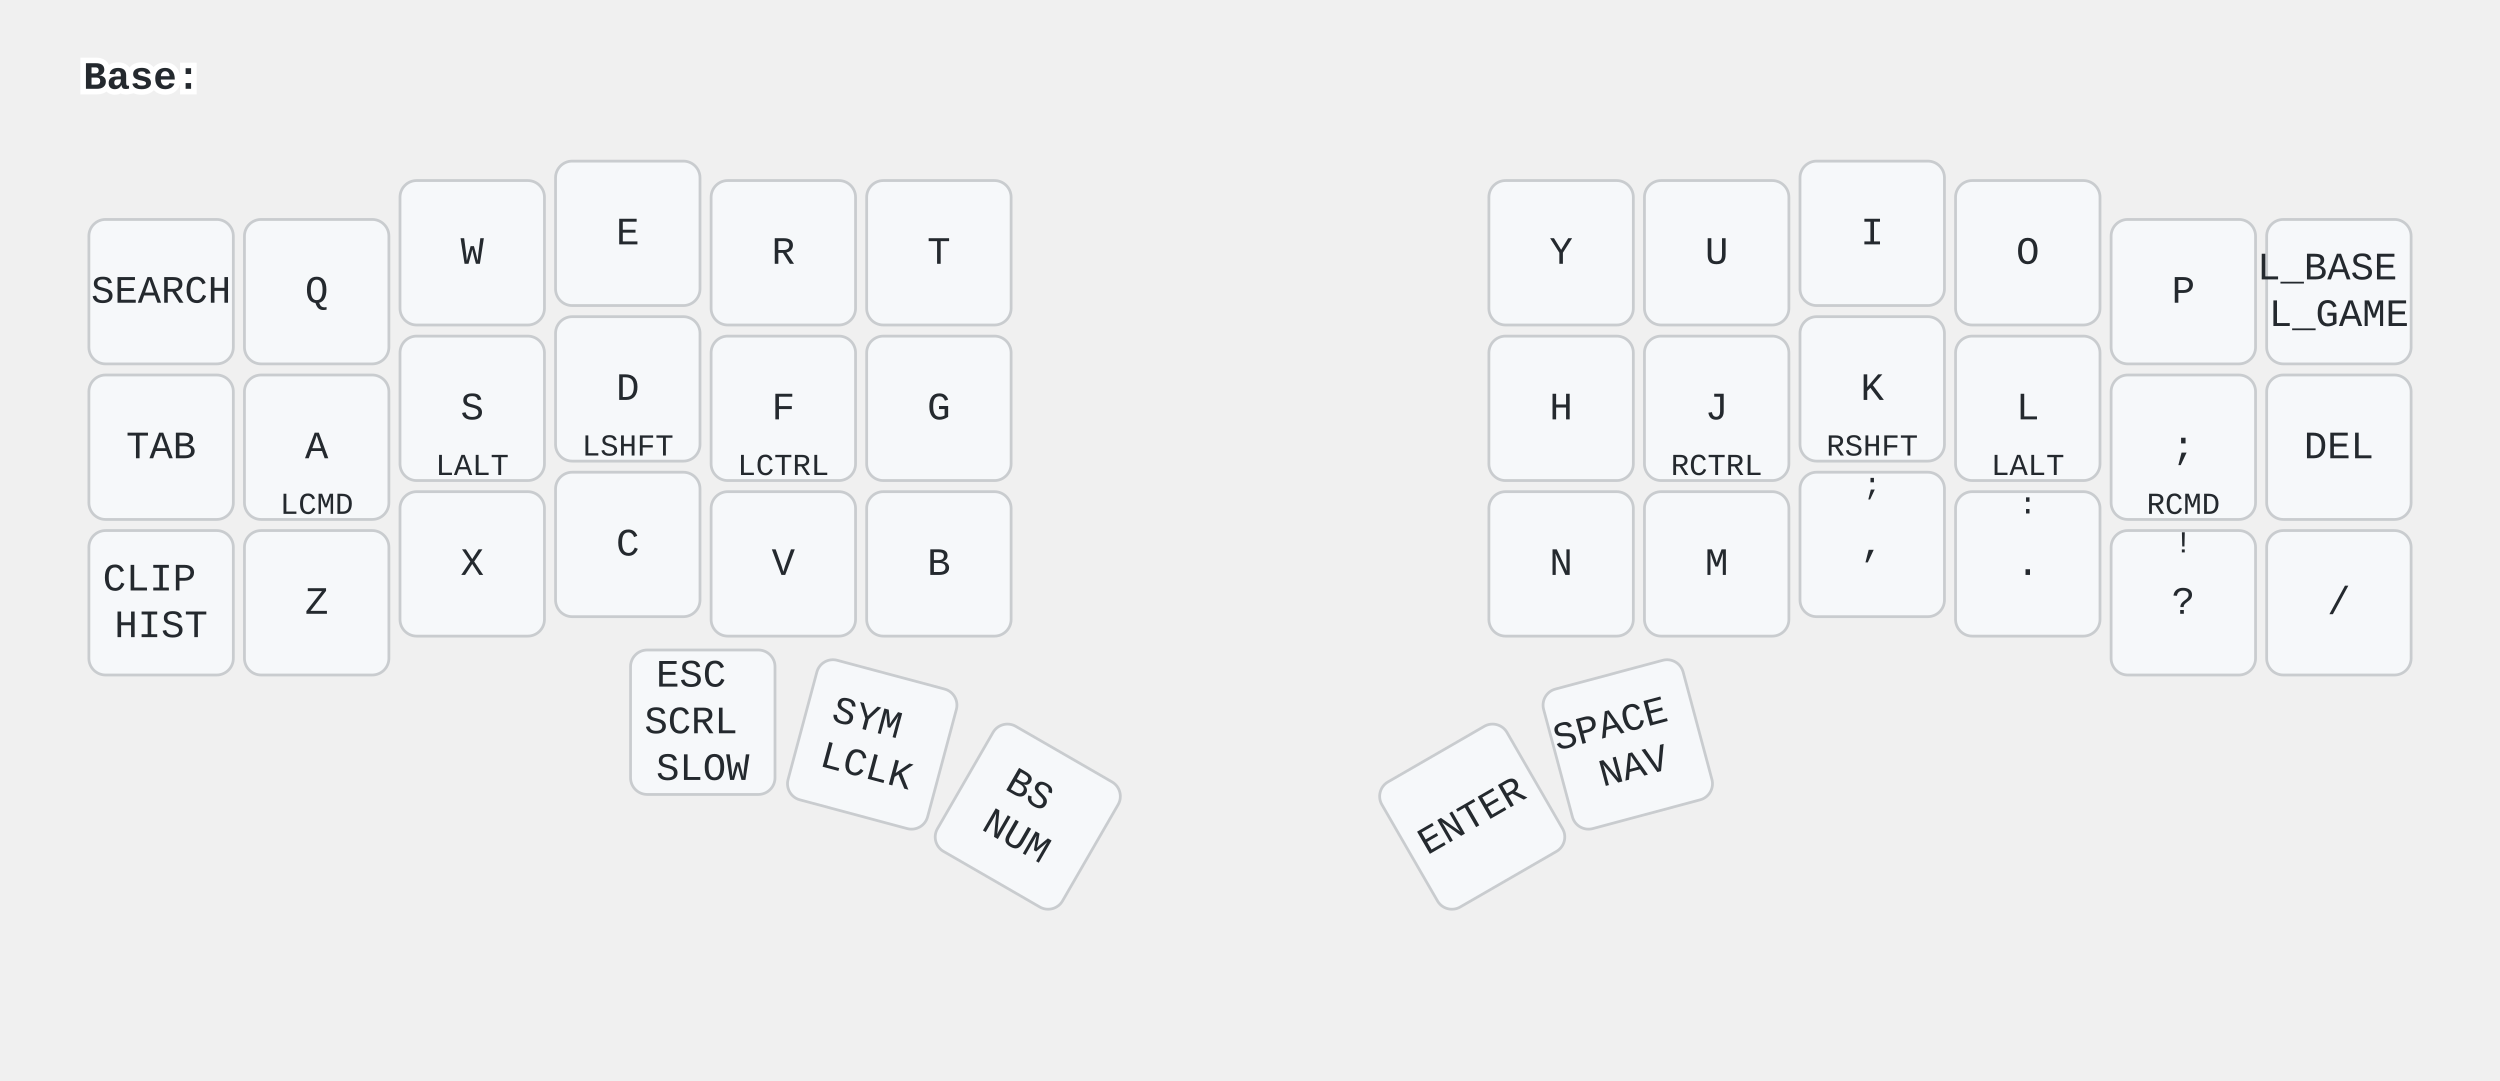
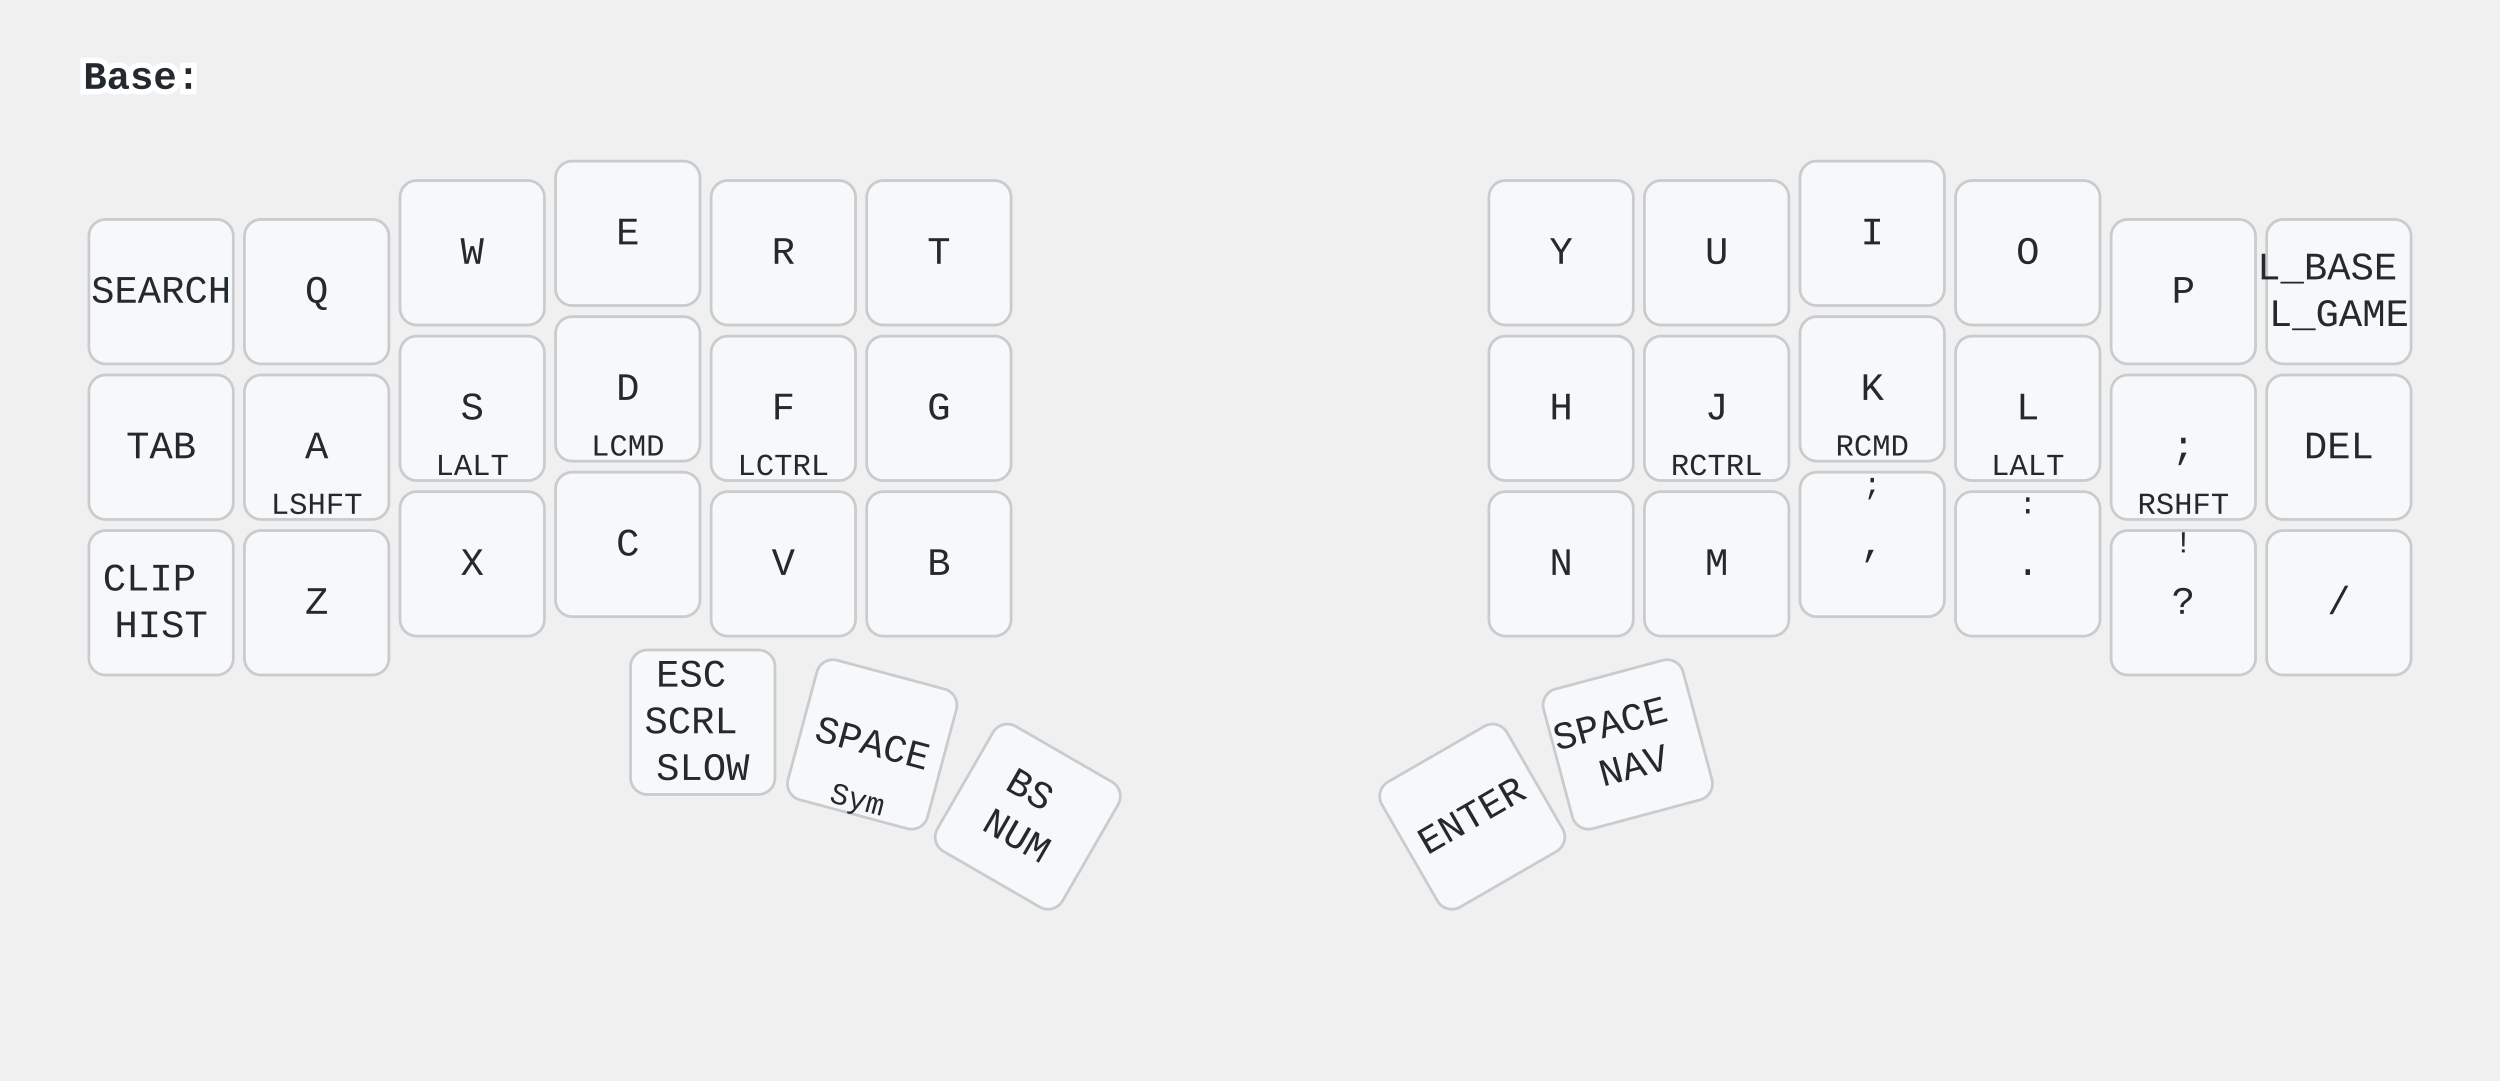
<svg xmlns="http://www.w3.org/2000/svg" width="900" height="389" viewBox="0 0 900 389" class="keymap">
  <style>/* inherit to force styles through use tags */
svg path {
    fill: inherit;
}

/* font and background color specifications */
svg.keymap {
    font-family: SFMono-Regular,Consolas,Liberation Mono,Menlo,monospace;
    font-size: 14px;
    font-kerning: normal;
    text-rendering: optimizeLegibility;
    fill: #24292e;
}

/* default key styling */
rect.key {
    fill: #f6f8fa;
}

rect.key, rect.combo {
    stroke: #c9cccf;
    stroke-width: 1;
}

/* default key side styling, only used is draw_key_sides is set */
rect.side {
    filter: brightness(90%);
}

/* color accent for combo boxes */
rect.combo, rect.combo-separate {
    fill: #cdf;
}

/* color accent for held keys */
rect.held, rect.combo.held {
    fill: #fdd;
}

/* color accent for ghost (optional) keys */
rect.ghost, rect.combo.ghost {
    stroke-dasharray: 4, 4;
    stroke-width: 2;
}

text {
    text-anchor: middle;
    dominant-baseline: middle;
}

/* styling for layer labels */
text.label {
    font-weight: bold;
    text-anchor: start;
    stroke: white;
    stroke-width: 4;
    paint-order: stroke;
}

/* styling for optional footer */
text.footer {
    text-anchor: end;
    dominant-baseline: auto;
    stroke: white;
    stroke-width: 4;
    paint-order: stroke;
}

/* styling for combo tap, and key non-tap label text */
text.combo, text.hold, text.shifted, text.left, text.right {
    font-size: 11px;
}

text.hold {
    text-anchor: middle;
    dominant-baseline: auto;
}

text.shifted {
    text-anchor: middle;
    dominant-baseline: hanging;
}

text.left {
    text-anchor: start;
}

text.right {
    text-anchor: end;
}

text.layer-activator {
    text-decoration: underline;
}

/* styling for hold/shifted label text in combo box */
text.combo.hold, text.combo.shifted, text.combo.left, text.combo.right {
    font-size: 8px;
}

/* lighter symbol for transparent keys */
text.trans {
    fill: #7b7e81;
}

/* styling for combo dendrons */
path.combo {
    stroke-width: 1;
    stroke: gray;
    fill: none;
}

/* Start Tabler Icons Cleanup */
/* cannot use height/width with glyphs */
.icon-tabler &gt; path {
    fill: inherit;
    stroke: inherit;
    stroke-width: 2;
}
/* hide tabler's default box */
.icon-tabler &gt; path[stroke="none"][fill="none"] {
    visibility: hidden;
}
/* End Tabler Icons Cleanup */

@media (prefers-color-scheme: dark) {
svg.keymap { fill: #d1d6db; }
rect.key { fill: #3f4750; }
rect.key, rect.combo { stroke: #60666c; }
rect.combo, rect.combo-separate { fill: #1f3d7a; }
rect.held, rect.combo.held { fill: #854747; }
text.label, text.footer { stroke: black; }
text.trans { fill: #7e8184; }
path.combo { stroke: #7f7f7f; }

}</style>
  <g transform="translate(30, 0)" class="layer-Base">
    <text x="0" y="28" class="label" id="Base">Base:</text>
    <g transform="translate(0, 56)">
      <g transform="translate(28, 49)" class="key keypos-0">
        <rect rx="6" ry="6" x="-26" y="-26" width="52" height="52" class="key" />
        <text x="0" y="0" class="key tap">SEARCH</text>
      </g>
      <g transform="translate(84, 49)" class="key keypos-1">
        <rect rx="6" ry="6" x="-26" y="-26" width="52" height="52" class="key" />
        <text x="0" y="0" class="key tap">Q</text>
      </g>
      <g transform="translate(140, 35)" class="key keypos-2">
        <rect rx="6" ry="6" x="-26" y="-26" width="52" height="52" class="key" />
        <text x="0" y="0" class="key tap">W</text>
      </g>
      <g transform="translate(196, 28)" class="key keypos-3">
        <rect rx="6" ry="6" x="-26" y="-26" width="52" height="52" class="key" />
        <text x="0" y="0" class="key tap">E</text>
      </g>
      <g transform="translate(252, 35)" class="key keypos-4">
        <rect rx="6" ry="6" x="-26" y="-26" width="52" height="52" class="key" />
        <text x="0" y="0" class="key tap">R</text>
      </g>
      <g transform="translate(308, 35)" class="key keypos-5">
        <rect rx="6" ry="6" x="-26" y="-26" width="52" height="52" class="key" />
        <text x="0" y="0" class="key tap">T</text>
      </g>
      <g transform="translate(532, 35)" class="key keypos-6">
        <rect rx="6" ry="6" x="-26" y="-26" width="52" height="52" class="key" />
        <text x="0" y="0" class="key tap">Y</text>
      </g>
      <g transform="translate(588, 35)" class="key keypos-7">
        <rect rx="6" ry="6" x="-26" y="-26" width="52" height="52" class="key" />
        <text x="0" y="0" class="key tap">U</text>
      </g>
      <g transform="translate(644, 28)" class="key keypos-8">
        <rect rx="6" ry="6" x="-26" y="-26" width="52" height="52" class="key" />
        <text x="0" y="0" class="key tap">I</text>
      </g>
      <g transform="translate(700, 35)" class="key keypos-9">
        <rect rx="6" ry="6" x="-26" y="-26" width="52" height="52" class="key" />
        <text x="0" y="0" class="key tap">O</text>
      </g>
      <g transform="translate(756, 49)" class="key keypos-10">
        <rect rx="6" ry="6" x="-26" y="-26" width="52" height="52" class="key" />
        <text x="0" y="0" class="key tap">P</text>
      </g>
      <g transform="translate(812, 49)" class="key keypos-11">
        <rect rx="6" ry="6" x="-26" y="-26" width="52" height="52" class="key" />
        <text x="0" y="0" class="key tap">
          <tspan x="0" dy="-0.6em">L_BASE</tspan>
          <tspan x="0" dy="1.2em">L_GAME</tspan>
        </text>
      </g>
      <g transform="translate(28, 105)" class="key keypos-12">
        <rect rx="6" ry="6" x="-26" y="-26" width="52" height="52" class="key" />
        <text x="0" y="0" class="key tap">TAB</text>
      </g>
      <g transform="translate(84, 105)" class="key keypos-13">
        <rect rx="6" ry="6" x="-26" y="-26" width="52" height="52" class="key" />
        <text x="0" y="0" class="key tap">A</text>
-         <text x="0" y="24" class="key hold">LCMD</text>
+         <text x="0" y="24" class="key hold">LSHFT</text>
      </g>
      <g transform="translate(140, 91)" class="key keypos-14">
        <rect rx="6" ry="6" x="-26" y="-26" width="52" height="52" class="key" />
        <text x="0" y="0" class="key tap">S</text>
        <text x="0" y="24" class="key hold">LALT</text>
      </g>
      <g transform="translate(196, 84)" class="key keypos-15">
        <rect rx="6" ry="6" x="-26" y="-26" width="52" height="52" class="key" />
        <text x="0" y="0" class="key tap">D</text>
-         <text x="0" y="24" class="key hold">LSHFT</text>
+         <text x="0" y="24" class="key hold">LCMD</text>
      </g>
      <g transform="translate(252, 91)" class="key keypos-16">
        <rect rx="6" ry="6" x="-26" y="-26" width="52" height="52" class="key" />
        <text x="0" y="0" class="key tap">F</text>
        <text x="0" y="24" class="key hold">LCTRL</text>
      </g>
      <g transform="translate(308, 91)" class="key keypos-17">
        <rect rx="6" ry="6" x="-26" y="-26" width="52" height="52" class="key" />
        <text x="0" y="0" class="key tap">G</text>
      </g>
      <g transform="translate(532, 91)" class="key keypos-18">
        <rect rx="6" ry="6" x="-26" y="-26" width="52" height="52" class="key" />
        <text x="0" y="0" class="key tap">H</text>
      </g>
      <g transform="translate(588, 91)" class="key keypos-19">
        <rect rx="6" ry="6" x="-26" y="-26" width="52" height="52" class="key" />
        <text x="0" y="0" class="key tap">J</text>
        <text x="0" y="24" class="key hold">RCTRL</text>
      </g>
      <g transform="translate(644, 84)" class="key keypos-20">
        <rect rx="6" ry="6" x="-26" y="-26" width="52" height="52" class="key" />
        <text x="0" y="0" class="key tap">K</text>
-         <text x="0" y="24" class="key hold">RSHFT</text>
+         <text x="0" y="24" class="key hold">RCMD</text>
      </g>
      <g transform="translate(700, 91)" class="key keypos-21">
        <rect rx="6" ry="6" x="-26" y="-26" width="52" height="52" class="key" />
        <text x="0" y="0" class="key tap">L</text>
        <text x="0" y="24" class="key hold">LALT</text>
      </g>
      <g transform="translate(756, 105)" class="key keypos-22">
        <rect rx="6" ry="6" x="-26" y="-26" width="52" height="52" class="key" />
        <text x="0" y="0" class="key tap">;</text>
-         <text x="0" y="24" class="key hold">RCMD</text>
+         <text x="0" y="24" class="key hold">RSHFT</text>
      </g>
      <g transform="translate(812, 105)" class="key keypos-23">
        <rect rx="6" ry="6" x="-26" y="-26" width="52" height="52" class="key" />
        <text x="0" y="0" class="key tap">DEL</text>
      </g>
      <g transform="translate(28, 161)" class="key keypos-24">
        <rect rx="6" ry="6" x="-26" y="-26" width="52" height="52" class="key" />
        <text x="0" y="0" class="key tap">
          <tspan x="0" dy="-0.6em">CLIP</tspan>
          <tspan x="0" dy="1.2em">HIST</tspan>
        </text>
      </g>
      <g transform="translate(84, 161)" class="key keypos-25">
        <rect rx="6" ry="6" x="-26" y="-26" width="52" height="52" class="key" />
        <text x="0" y="0" class="key tap">Z</text>
      </g>
      <g transform="translate(140, 147)" class="key keypos-26">
        <rect rx="6" ry="6" x="-26" y="-26" width="52" height="52" class="key" />
        <text x="0" y="0" class="key tap">X</text>
      </g>
      <g transform="translate(196, 140)" class="key keypos-27">
        <rect rx="6" ry="6" x="-26" y="-26" width="52" height="52" class="key" />
        <text x="0" y="0" class="key tap">C</text>
      </g>
      <g transform="translate(252, 147)" class="key keypos-28">
        <rect rx="6" ry="6" x="-26" y="-26" width="52" height="52" class="key" />
        <text x="0" y="0" class="key tap">V</text>
      </g>
      <g transform="translate(308, 147)" class="key keypos-29">
        <rect rx="6" ry="6" x="-26" y="-26" width="52" height="52" class="key" />
        <text x="0" y="0" class="key tap">B</text>
      </g>
      <g transform="translate(532, 147)" class="key keypos-30">
        <rect rx="6" ry="6" x="-26" y="-26" width="52" height="52" class="key" />
        <text x="0" y="0" class="key tap">N</text>
      </g>
      <g transform="translate(588, 147)" class="key keypos-31">
        <rect rx="6" ry="6" x="-26" y="-26" width="52" height="52" class="key" />
        <text x="0" y="0" class="key tap">M</text>
      </g>
      <g transform="translate(644, 140)" class="key keypos-32">
        <rect rx="6" ry="6" x="-26" y="-26" width="52" height="52" class="key" />
        <text x="0" y="0" class="key tap">,</text>
        <text x="0" y="-24" class="key shifted">;</text>
      </g>
      <g transform="translate(700, 147)" class="key keypos-33">
        <rect rx="6" ry="6" x="-26" y="-26" width="52" height="52" class="key" />
        <text x="0" y="0" class="key tap">.</text>
        <text x="0" y="-24" class="key shifted">:</text>
      </g>
      <g transform="translate(756, 161)" class="key keypos-34">
        <rect rx="6" ry="6" x="-26" y="-26" width="52" height="52" class="key" />
        <text x="0" y="0" class="key tap">?</text>
        <text x="0" y="-24" class="key shifted">!</text>
      </g>
      <g transform="translate(812, 161)" class="key keypos-35">
        <rect rx="6" ry="6" x="-26" y="-26" width="52" height="52" class="key" />
        <text x="0" y="0" class="key tap">/</text>
      </g>
      <g transform="translate(223, 204)" class="key keypos-36">
        <rect rx="6" ry="6" x="-26" y="-26" width="52" height="52" class="key" />
        <text x="0" y="0" class="key tap">
          <tspan x="0" dy="-1.2em">ESC</tspan>
          <tspan x="0" dy="1.2em">SCRL</tspan>
          <tspan x="0" dy="1.2em">SLOW</tspan>
        </text>
      </g>
      <g transform="translate(284, 212) rotate(15.0)" class="key keypos-37">
        <rect rx="6" ry="6" x="-26" y="-26" width="52" height="52" class="key" />
-         <text x="0" y="0" class="key tap">
-           <tspan x="0" dy="-0.6em">SYM</tspan>
-           <tspan x="0" dy="1.2em">LCLK</tspan>
-         </text>
+         <text x="0" y="0" class="key tap">SPACE</text>
+         <text x="0" y="24" class="key hold">Sym</text>
      </g>
      <g transform="translate(340, 238) rotate(30.0)" class="key keypos-38">
        <rect rx="6" ry="6" x="-26" y="-26" width="52" height="52" class="key" />
        <text x="0" y="0" class="key tap">
          <tspan x="0" dy="-0.6em">BS</tspan>
          <tspan x="0" dy="1.2em">NUM</tspan>
        </text>
      </g>
      <g transform="translate(500, 238) rotate(-30.0)" class="key keypos-39">
        <rect rx="6" ry="6" x="-26" y="-26" width="52" height="52" class="key" />
        <text x="0" y="0" class="key tap">ENTER</text>
      </g>
      <g transform="translate(556, 212) rotate(-15.0)" class="key keypos-40">
        <rect rx="6" ry="6" x="-26" y="-26" width="52" height="52" class="key" />
        <text x="0" y="0" class="key tap">
          <tspan x="0" dy="-0.6em">SPACE</tspan>
          <tspan x="0" dy="1.2em">NAV</tspan>
        </text>
      </g>
    </g>
  </g>
</svg>
